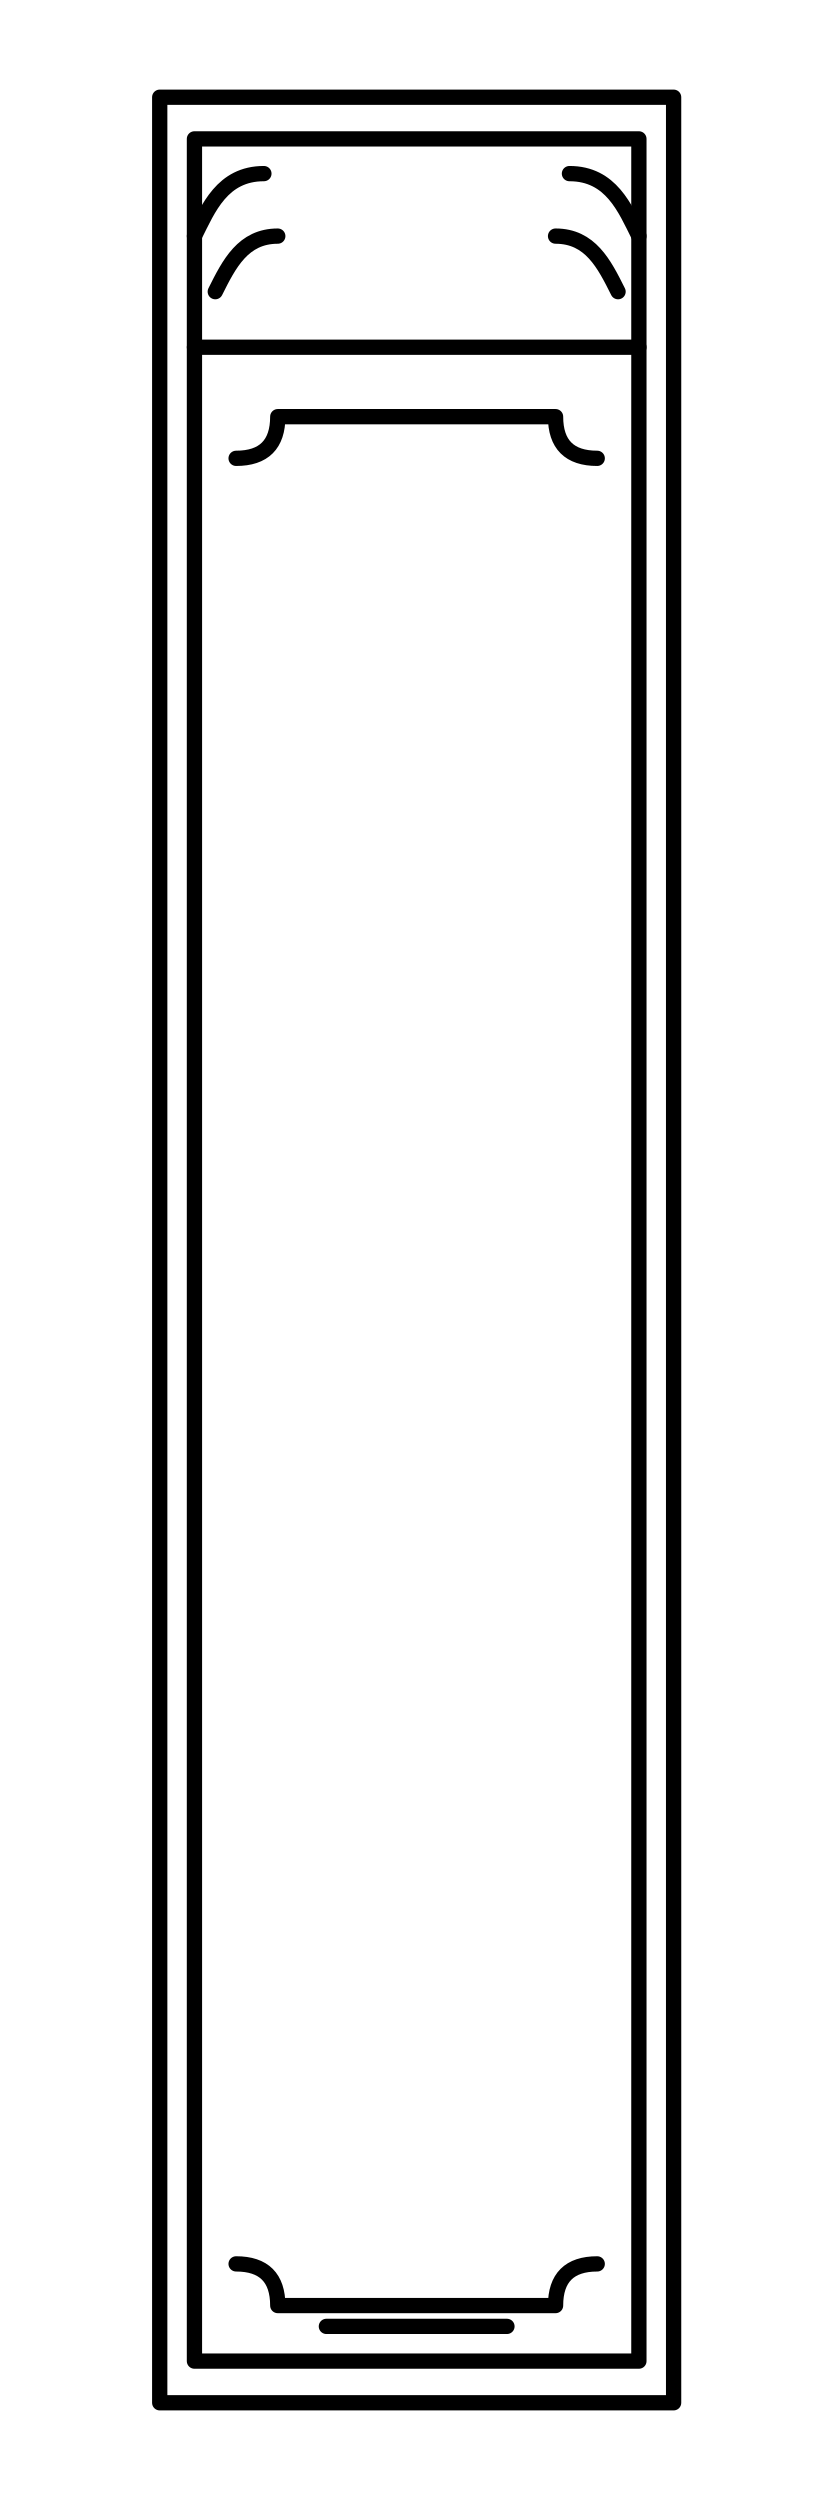
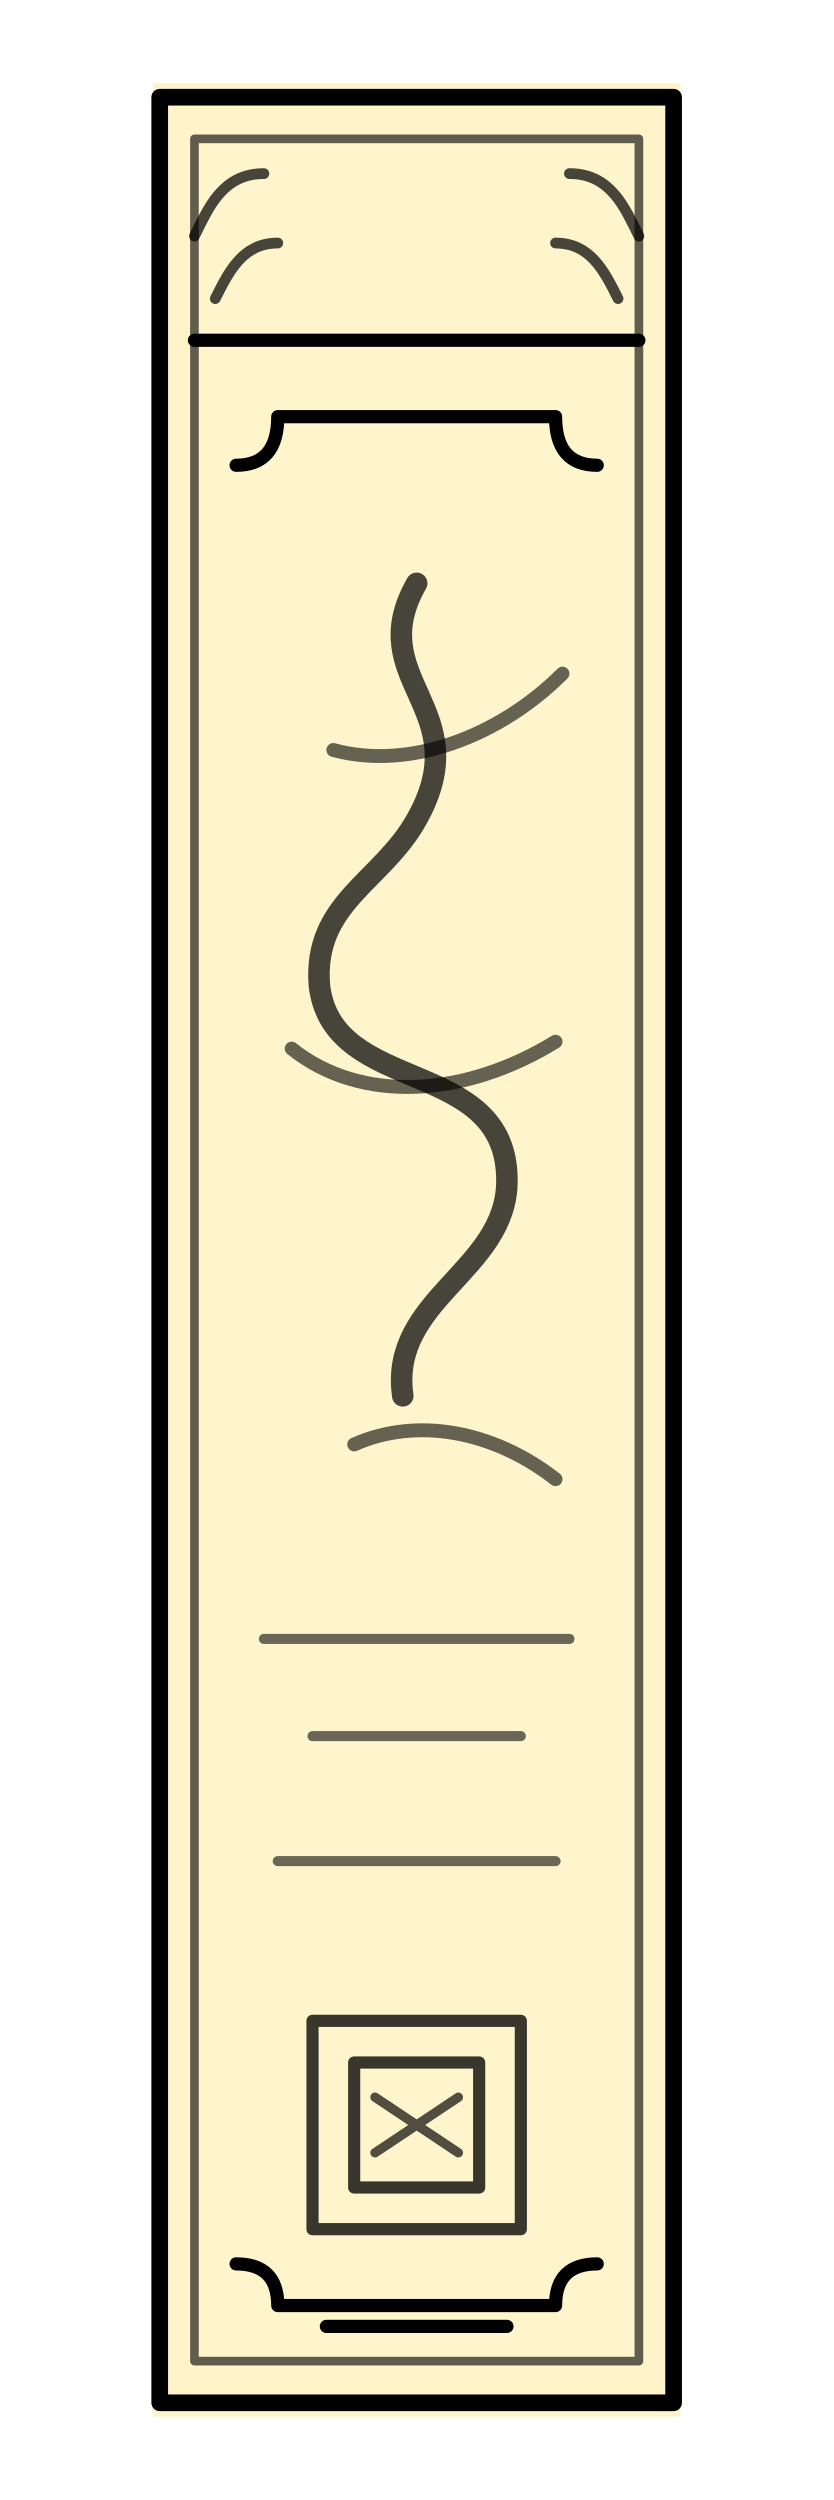
<svg xmlns="http://www.w3.org/2000/svg" viewBox="0 0 120 360" role="img" aria-labelledby="title desc">
-   <g fill="none" stroke="currentColor" stroke-width="2.2" stroke-linecap="round" stroke-linejoin="round">
-     <path d="M23 14h74v332H23z" />
-     <path d="M28 20h64v320H28z" />
-     <path d="M28 50h64" />
-     <path d="M38 25c-6 0-8 5-10 9" />
-     <path d="M82 25c6 0 8 5 10 9" />
-     <path d="M40 34c-5 0-7 4-9 8" />
-     <path d="M80 34c5 0 7 4 9 8" />
-     <path d="M34 66q6 0 6-6h40q0 6 6 6" />
-     <path d="M34 326q6 0 6 6h40q0-6 6-6" />
-     <path d="M47 335h26" />
+   <path d="M22 12h76v336H22z" fill="#fff0b8" opacity=".76" />
+   <path d="M28 20h64v320H28z" fill="#fff8d4" opacity=".32" />
+   <g fill="none" stroke="currentColor" stroke-linecap="round" stroke-linejoin="round">
+     <path d="M23 14h74v332H23z" stroke-width="2.4" />
+     <path d="M28 20h64v320H28z" stroke-width="1.25" opacity=".62" />
+     <path d="M28 49h64M34 67q6 0 6-7h40q0 7 6 7" stroke-width="1.9" />
+     <path d="M38 25c-6 0-8 5-10 9M82 25c6 0 8 5 10 9M40 35c-5 0-7 4-9 8M80 35c5 0 7 4 9 8" stroke-width="1.55" opacity=".72" />
+     <path d="M60 84c-8 14 9 18 0 34c-5 9-15 12-14 24c2 16 27 10 27 28c0 13-17 17-15 31" stroke-width="3.1" opacity=".72" />
+     <path d="M48 108c11 3 24-2 33-11M42 151c10 8 25 7 38-1M51 208c9-4 20-2 29 5" stroke-width="2" opacity=".6" />
+     <path d="M38 236h44M45 250h30M40 268h40" stroke-width="1.45" opacity=".58" />
+     <path d="M45 291h30v30H45zM51 297h18v18H51z" stroke-width="1.75" opacity=".78" />
+     <path d="M54 302l12 8M66 302l-12 8" stroke-width="1.35" opacity=".68" />
+     <path d="M34 326q6 0 6 6h40q0-6 6-6M47 335h26" stroke-width="1.9" />
  </g>
</svg>
